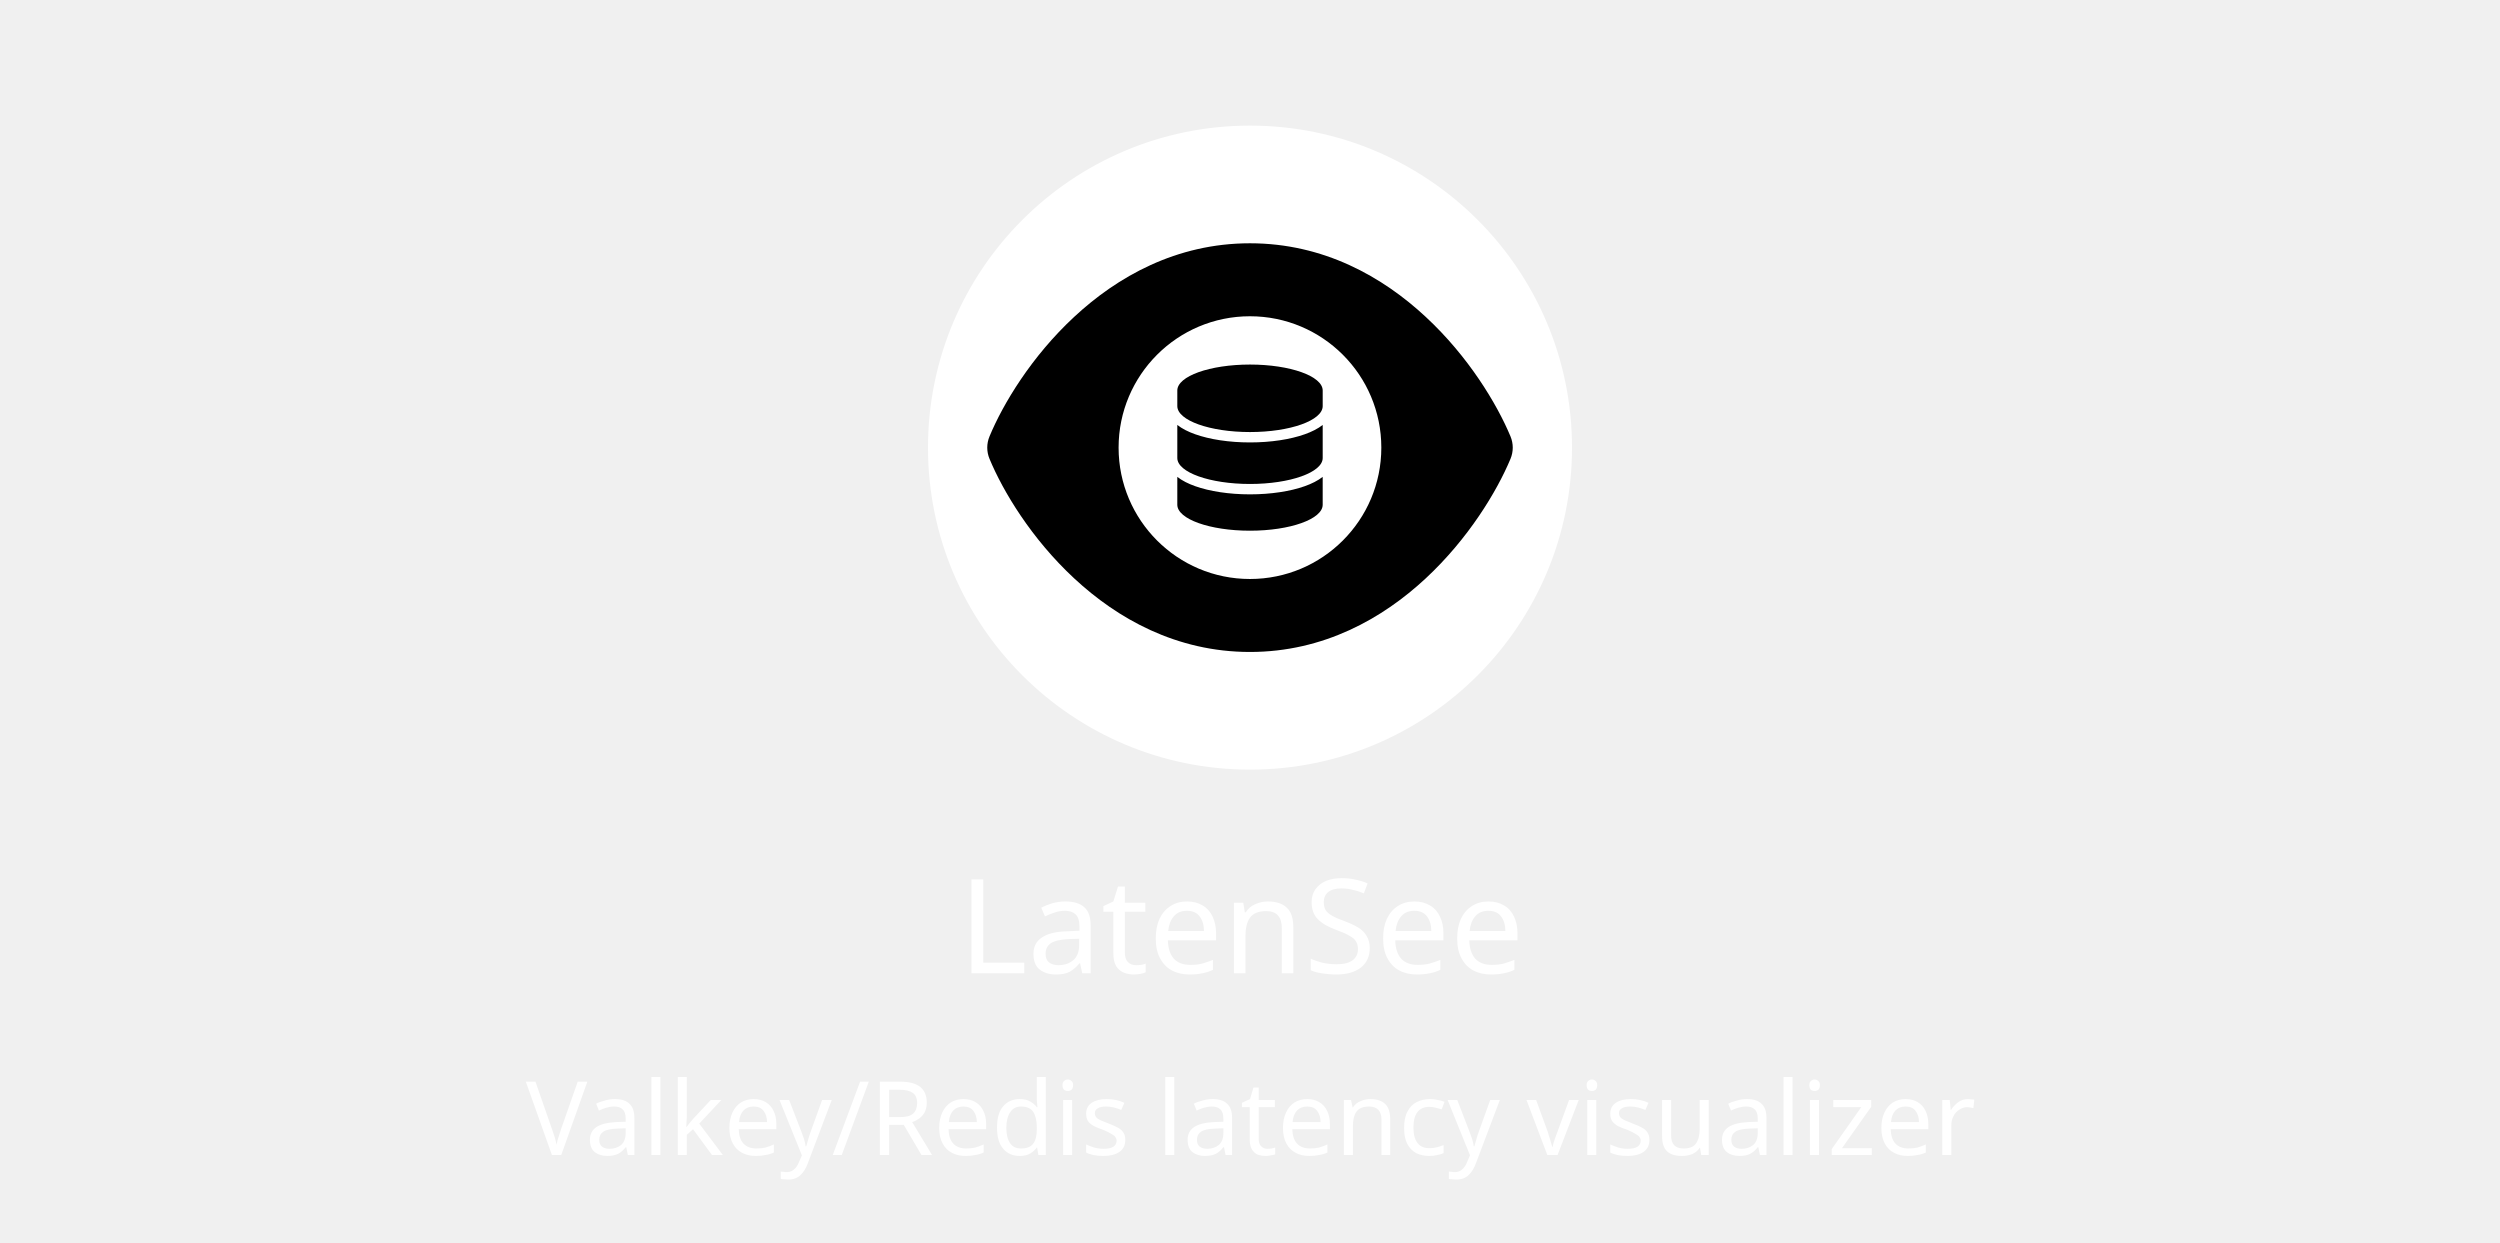
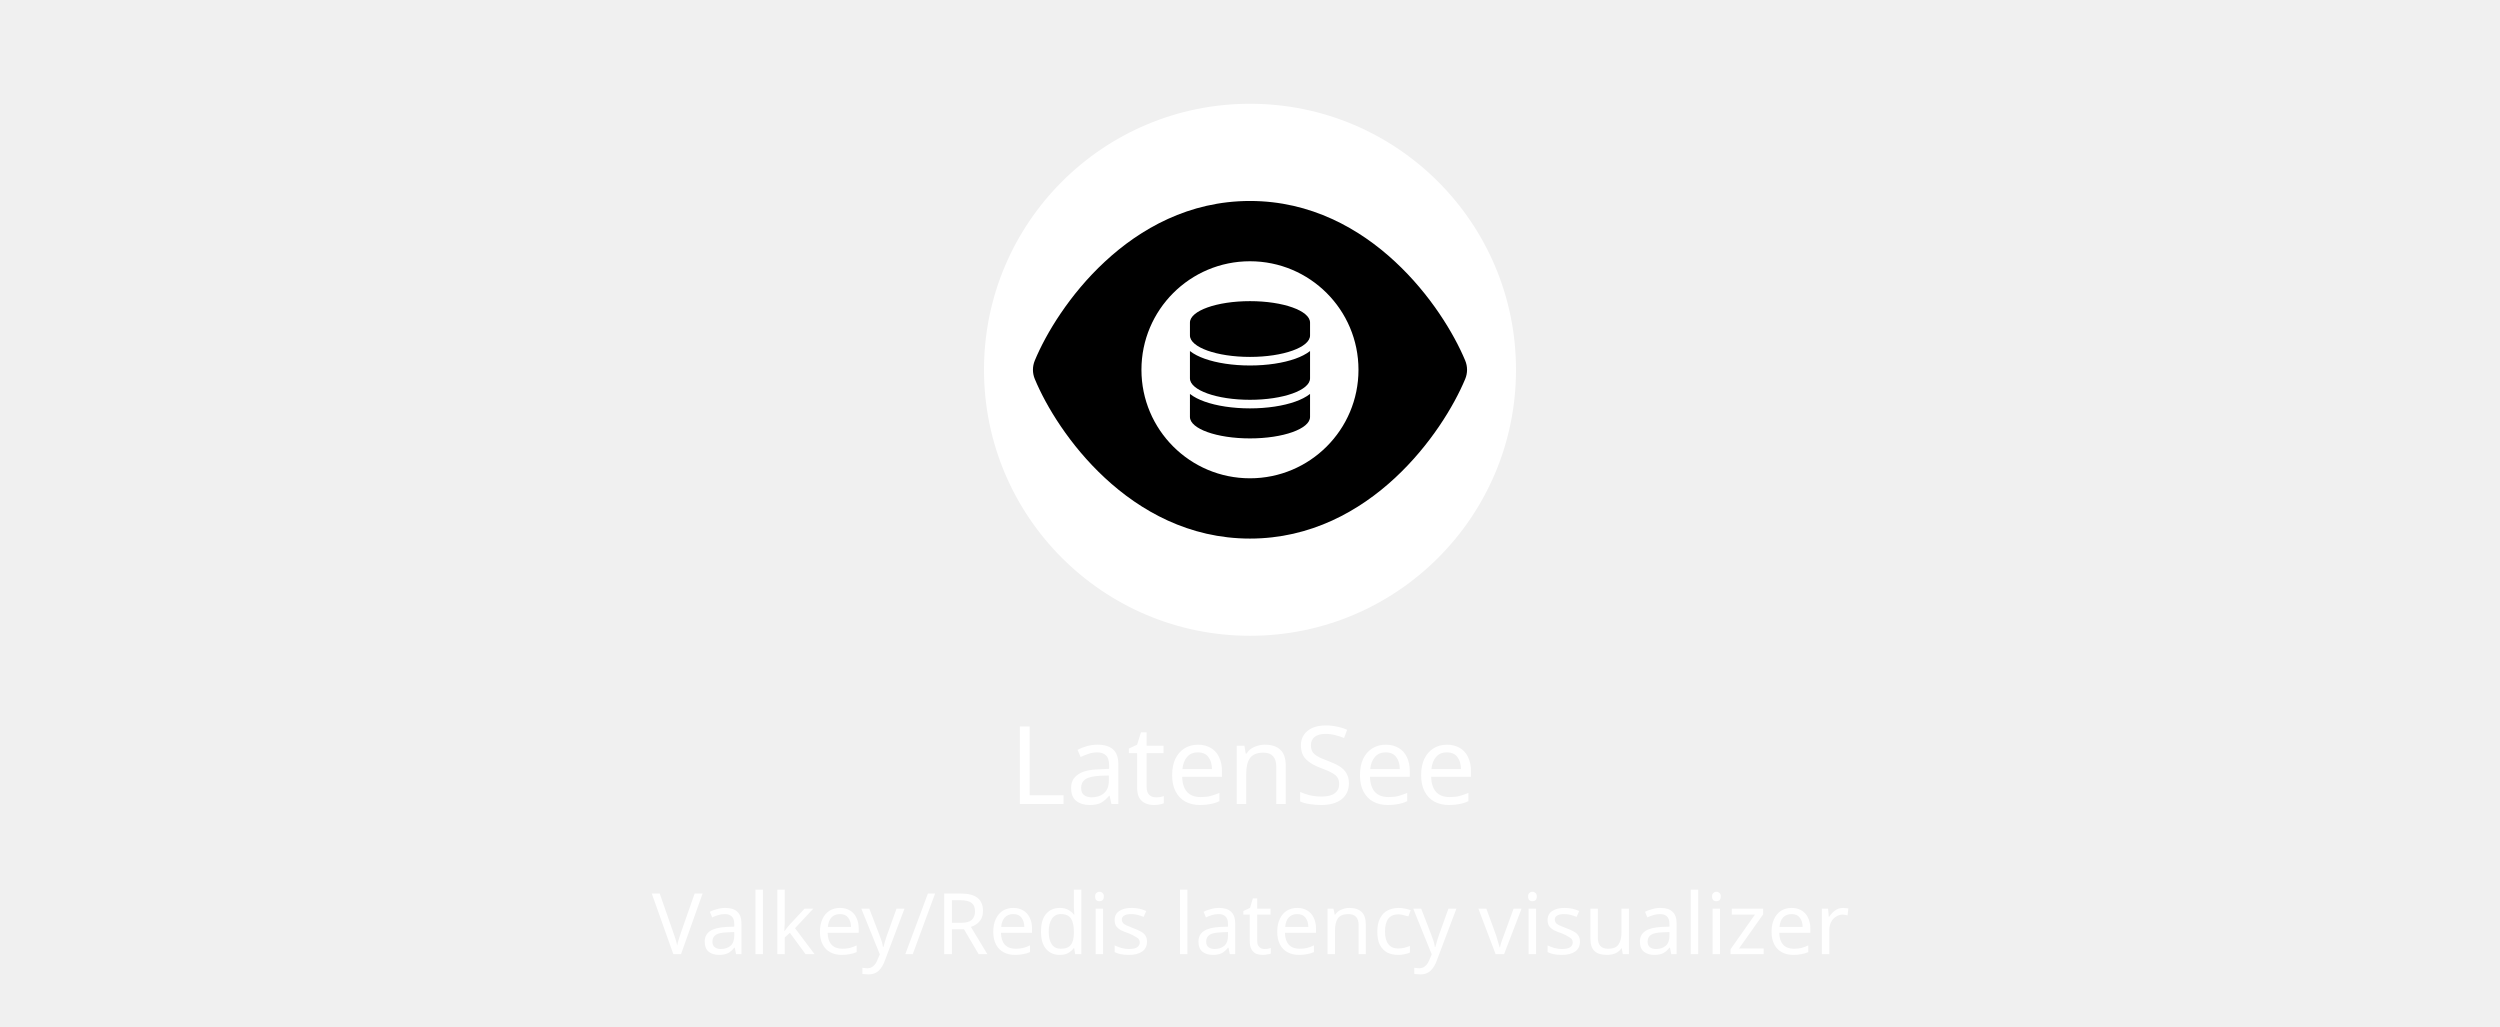
- <svg xmlns="http://www.w3.org/2000/svg" width="474.997" height="236.13" viewBox="0 0 125.676 62.476" version="1.1" id="svg1" xml:space="preserve">
+ <svg xmlns="http://www.w3.org/2000/svg" width="574.997" height="236.13" viewBox="0 0 152.135 62.476" version="1.1" id="svg1" xml:space="preserve">
  <defs id="defs1">
    <filter style="color-interpolation-filters:sRGB" id="filter13" x="-0.153" y="-0.178" width="1.306" height="1.357">
      <feFlood result="flood" in="SourceGraphic" flood-opacity="0.729" flood-color="rgb(0,0,0)" id="feFlood12" />
      <feGaussianBlur result="blur" in="SourceGraphic" stdDeviation="3" id="feGaussianBlur12" />
      <feOffset result="offset" in="blur" dx="0" dy="0" id="feOffset12" />
      <feComposite result="comp1" operator="in" in="flood" in2="offset" id="feComposite12" />
      <feComposite result="comp2" operator="over" in="SourceGraphic" in2="comp1" id="feComposite13" />
    </filter>
    <filter style="color-interpolation-filters:sRGB" id="filter20" x="-0.173" y="-0.279" width="1.345" height="1.558">
      <feFlood result="flood" in="SourceGraphic" flood-opacity="0.73" flood-color="rgb(0,0,0)" id="feFlood19" />
      <feGaussianBlur result="blur" in="SourceGraphic" stdDeviation="3" id="feGaussianBlur19" />
      <feOffset result="offset" in="blur" dx="0" dy="0" id="feOffset19" />
      <feComposite result="comp1" operator="in" in="offset" in2="flood" id="feComposite19" />
      <feComposite result="comp2" operator="over" in="SourceGraphic" in2="comp1" id="feComposite20" />
    </filter>
    <filter style="color-interpolation-filters:sRGB" id="filter46" x="-0.051" y="-0.249" width="1.102" height="1.498">
      <feFlood result="flood" in="SourceGraphic" flood-opacity="0.729" flood-color="rgb(0,0,0)" id="feFlood45" />
      <feGaussianBlur result="blur" in="SourceGraphic" stdDeviation="1.4" id="feGaussianBlur45" />
      <feOffset result="offset" in="blur" dx="0" dy="0" id="feOffset45" />
      <feComposite result="comp1" operator="in" in="flood" in2="offset" id="feComposite45" />
      <feComposite result="comp2" operator="over" in="SourceGraphic" in2="comp1" id="feComposite46" />
    </filter>
-     <filter style="color-interpolation-filters:sRGB;" id="filter13-3" x="-0.153" y="-0.178" width="1.306" height="1.357">
+     <filter style="color-interpolation-filters:sRGB" id="filter13-3" x="-0.153" y="-0.178" width="1.306" height="1.357">
      <feFlood result="flood" in="SourceGraphic" flood-opacity="0.729" flood-color="rgb(0,0,0)" id="feFlood12-6" />
      <feGaussianBlur result="blur" in="SourceGraphic" stdDeviation="3" id="feGaussianBlur12-7" />
      <feOffset result="offset" in="blur" dx="0" dy="0" id="feOffset12-5" />
      <feComposite result="comp1" operator="in" in="flood" in2="offset" id="feComposite12-3" />
      <feComposite result="comp2" operator="over" in="SourceGraphic" in2="comp1" id="feComposite13-5" />
    </filter>
-     <filter style="color-interpolation-filters:sRGB;" id="filter20-6" x="-0.173" y="-0.279" width="1.345" height="1.558">
+     <filter style="color-interpolation-filters:sRGB" id="filter20-6" x="-0.173" y="-0.279" width="1.345" height="1.558">
      <feFlood result="flood" in="SourceGraphic" flood-opacity="0.73" flood-color="rgb(0,0,0)" id="feFlood19-2" />
      <feGaussianBlur result="blur" in="SourceGraphic" stdDeviation="3" id="feGaussianBlur19-9" />
      <feOffset result="offset" in="blur" dx="0" dy="0" id="feOffset19-1" />
      <feComposite result="comp1" operator="in" in="offset" in2="flood" id="feComposite19-2" />
      <feComposite result="comp2" operator="over" in="SourceGraphic" in2="comp1" id="feComposite20-7" />
    </filter>
-     <filter style="color-interpolation-filters:sRGB;" id="filter46-0" x="-0.051" y="-0.249" width="1.102" height="1.498">
+     <filter style="color-interpolation-filters:sRGB" id="filter46-0" x="-0.051" y="-0.249" width="1.102" height="1.498">
      <feFlood result="flood" in="SourceGraphic" flood-opacity="0.729" flood-color="rgb(0,0,0)" id="feFlood45-9" />
      <feGaussianBlur result="blur" in="SourceGraphic" stdDeviation="1.4" id="feGaussianBlur45-3" />
      <feOffset result="offset" in="blur" dx="0" dy="0" id="feOffset45-6" />
      <feComposite result="comp1" operator="in" in="flood" in2="offset" id="feComposite45-0" />
      <feComposite result="comp2" operator="over" in="SourceGraphic" in2="comp1" id="feComposite46-6" />
    </filter>
  </defs>
  <g id="layer1" transform="translate(-47.64134,-22.43695)">
-     <text xml:space="preserve" style="font-size:6.603px;font-family:'-apple-system', BlinkMacSystemFont, 'Segoe UI', 'Noto Sans', Helvetica, Arial, sans-serif, 'Apple Color Emoji', 'Segoe UI Emoji';fill:#ffffff;fill-opacity:1;stroke:none;stroke-width:6.949;paint-order:stroke markers fill" x="95.836" y="71.365" id="text1">
-       <tspan id="tspan1" style="font-style:normal;font-variant:normal;font-weight:500;font-stretch:normal;font-family:'-apple-system', BlinkMacSystemFont, 'Segoe UI', 'Noto Sans', Helvetica, Arial, sans-serif, 'Apple Color Emoji', 'Segoe UI Emoji';fill:#ffffff;fill-opacity:1;stroke:none;stroke-width:6.949" x="95.836" y="71.365">LatenSee</tspan>
-     </text>
-     <text xml:space="preserve" style="font-size:5.149px;font-family:'-apple-system', BlinkMacSystemFont, 'Segoe UI', 'Noto Sans', Helvetica, Arial, sans-serif, 'Apple Color Emoji', 'Segoe UI Emoji';fill:#ffffff;fill-opacity:1;stroke:none;stroke-width:5.418;paint-order:stroke markers fill" x="74.074" y="80.502" id="text2">
-       <tspan id="tspan2" style="font-style:normal;font-variant:normal;font-weight:normal;font-stretch:normal;font-family:'-apple-system', BlinkMacSystemFont, 'Segoe UI', 'Noto Sans', Helvetica, Arial, sans-serif, 'Apple Color Emoji', 'Segoe UI Emoji';fill:#ffffff;fill-opacity:1;stroke:none;stroke-width:5.418" x="74.074" y="80.502">Valkey/Redis latency visualizer</tspan>
-     </text>
-     <g id="layer1-3" transform="matrix(0.2389899,0,0,0.2389899,85.75546,9.781849)">
-       <circle style="fill:#ffffff;fill-opacity:1;stroke:none;stroke-width:0.034;-inkscape-stroke:none;stop-color:#000000" id="path10324" cx="103.452" cy="147.108" r="67.733" />
-       <g id="g419" transform="matrix(1.146223,0,0,1.146223,-15.12708,-21.51063)">
-         <path d="m 116.792,136.627 v 2.859 c 0,2.632 -5.973,4.764 -13.34,4.764 -7.367,0 -13.34,-2.132 -13.34,-4.764 v -2.859 c 0,-2.632 5.973,-4.764 13.34,-4.764 7.367,0 13.34,2.132 13.34,4.764 z m -3.264,8.022 c 1.239,-0.441 2.376,-1.006 3.264,-1.703 v 6.068 c 0,2.632 -5.973,4.764 -13.34,4.764 -7.367,0 -13.34,-2.132 -13.34,-4.764 v -6.068 c 0.887,0.703 2.025,1.263 3.263,1.703 2.674,0.953 6.235,1.507 10.076,1.507 3.841,0 7.402,-0.554 10.076,-1.507 z m -23.416,7.825 c 0.887,0.703 2.025,1.263 3.263,1.703 2.674,0.953 6.235,1.507 10.076,1.507 3.841,0 7.402,-0.554 10.076,-1.507 1.239,-0.441 2.376,-1.006 3.264,-1.703 v 5.116 c 0,2.632 -5.973,4.764 -13.34,4.764 -7.367,0 -13.34,-2.132 -13.34,-4.764 z" id="path295" style="stroke-width:0.06" />
-         <path d="m 103.444,109.609 c -13.527,0 -24.358,6.161 -32.243,13.493 -7.835,7.266 -13.075,15.971 -15.552,21.947 -0.552,1.323 -0.552,2.796 0,4.118 2.478,5.976 7.718,14.682 15.552,21.947 7.885,7.332 18.716,13.493 32.243,13.493 13.527,0 24.358,-6.161 32.243,-13.493 7.835,-7.282 13.075,-15.971 15.569,-21.947 0.552,-1.323 0.552,-2.796 0,-4.118 -2.494,-5.976 -7.734,-14.682 -15.569,-21.947 -7.885,-7.332 -18.716,-13.493 -32.243,-13.493 z m -24.107,37.5 c 0,-13.314 10.793,-24.107 24.107,-24.107 13.314,0 24.107,10.793 24.107,24.107 0,13.314 -10.793,24.107 -24.107,24.107 -13.314,0 -24.107,-10.793 -24.107,-24.107 z" id="path304" style="stroke-width:0.167" />
+     <g id="g1" transform="translate(13.22918)">
+       <text xml:space="preserve" style="font-size:6.603px;font-family:'-apple-system', BlinkMacSystemFont, 'Segoe UI', 'Noto Sans', Helvetica, Arial, sans-serif, 'Apple Color Emoji', 'Segoe UI Emoji';fill:#ffffff;fill-opacity:1;stroke:none;stroke-width:6.949;paint-order:stroke markers fill" x="95.836" y="71.365" id="text1">
+         <tspan id="tspan1" style="font-style:normal;font-variant:normal;font-weight:500;font-stretch:normal;font-family:'-apple-system', BlinkMacSystemFont, 'Segoe UI', 'Noto Sans', Helvetica, Arial, sans-serif, 'Apple Color Emoji', 'Segoe UI Emoji';fill:#ffffff;fill-opacity:1;stroke:none;stroke-width:6.949" x="95.836" y="71.365">LatenSee</tspan>
+       </text>
+       <text xml:space="preserve" style="font-size:5.149px;font-family:'-apple-system', BlinkMacSystemFont, 'Segoe UI', 'Noto Sans', Helvetica, Arial, sans-serif, 'Apple Color Emoji', 'Segoe UI Emoji';fill:#ffffff;fill-opacity:1;stroke:none;stroke-width:5.418;paint-order:stroke markers fill" x="74.074" y="80.502" id="text2">
+         <tspan id="tspan2" style="font-style:normal;font-variant:normal;font-weight:normal;font-stretch:normal;font-family:'-apple-system', BlinkMacSystemFont, 'Segoe UI', 'Noto Sans', Helvetica, Arial, sans-serif, 'Apple Color Emoji', 'Segoe UI Emoji';fill:#ffffff;fill-opacity:1;stroke:none;stroke-width:5.418" x="74.074" y="80.502">Valkey/Redis latency visualizer</tspan>
+       </text>
+       <g id="layer1-3" transform="matrix(0.2389899,0,0,0.2389899,85.75546,9.781849)">
+         <circle style="fill:#ffffff;fill-opacity:1;stroke:none;stroke-width:0.034;-inkscape-stroke:none;stop-color:#000000" id="path10324" cx="103.452" cy="147.108" r="67.733" />
+         <g id="g419" transform="matrix(1.146223,0,0,1.146223,-15.12708,-21.51063)">
+           <path d="m 116.792,136.627 v 2.859 c 0,2.632 -5.973,4.764 -13.34,4.764 -7.367,0 -13.34,-2.132 -13.34,-4.764 v -2.859 c 0,-2.632 5.973,-4.764 13.34,-4.764 7.367,0 13.34,2.132 13.34,4.764 z m -3.264,8.022 c 1.239,-0.441 2.376,-1.006 3.264,-1.703 v 6.068 c 0,2.632 -5.973,4.764 -13.34,4.764 -7.367,0 -13.34,-2.132 -13.34,-4.764 v -6.068 c 0.887,0.703 2.025,1.263 3.263,1.703 2.674,0.953 6.235,1.507 10.076,1.507 3.841,0 7.402,-0.554 10.076,-1.507 z m -23.416,7.825 c 0.887,0.703 2.025,1.263 3.263,1.703 2.674,0.953 6.235,1.507 10.076,1.507 3.841,0 7.402,-0.554 10.076,-1.507 1.239,-0.441 2.376,-1.006 3.264,-1.703 v 5.116 c 0,2.632 -5.973,4.764 -13.34,4.764 -7.367,0 -13.34,-2.132 -13.34,-4.764 z" id="path295" style="stroke-width:0.06" />
+           <path d="m 103.444,109.609 c -13.527,0 -24.358,6.161 -32.243,13.493 -7.835,7.266 -13.075,15.971 -15.552,21.947 -0.552,1.323 -0.552,2.796 0,4.118 2.478,5.976 7.718,14.682 15.552,21.947 7.885,7.332 18.716,13.493 32.243,13.493 13.527,0 24.358,-6.161 32.243,-13.493 7.835,-7.282 13.075,-15.971 15.569,-21.947 0.552,-1.323 0.552,-2.796 0,-4.118 -2.494,-5.976 -7.734,-14.682 -15.569,-21.947 -7.885,-7.332 -18.716,-13.493 -32.243,-13.493 z m -24.107,37.5 c 0,-13.314 10.793,-24.107 24.107,-24.107 13.314,0 24.107,10.793 24.107,24.107 0,13.314 -10.793,24.107 -24.107,24.107 -13.314,0 -24.107,-10.793 -24.107,-24.107 z" id="path304" style="stroke-width:0.167" />
+         </g>
      </g>
    </g>
  </g>
</svg>
